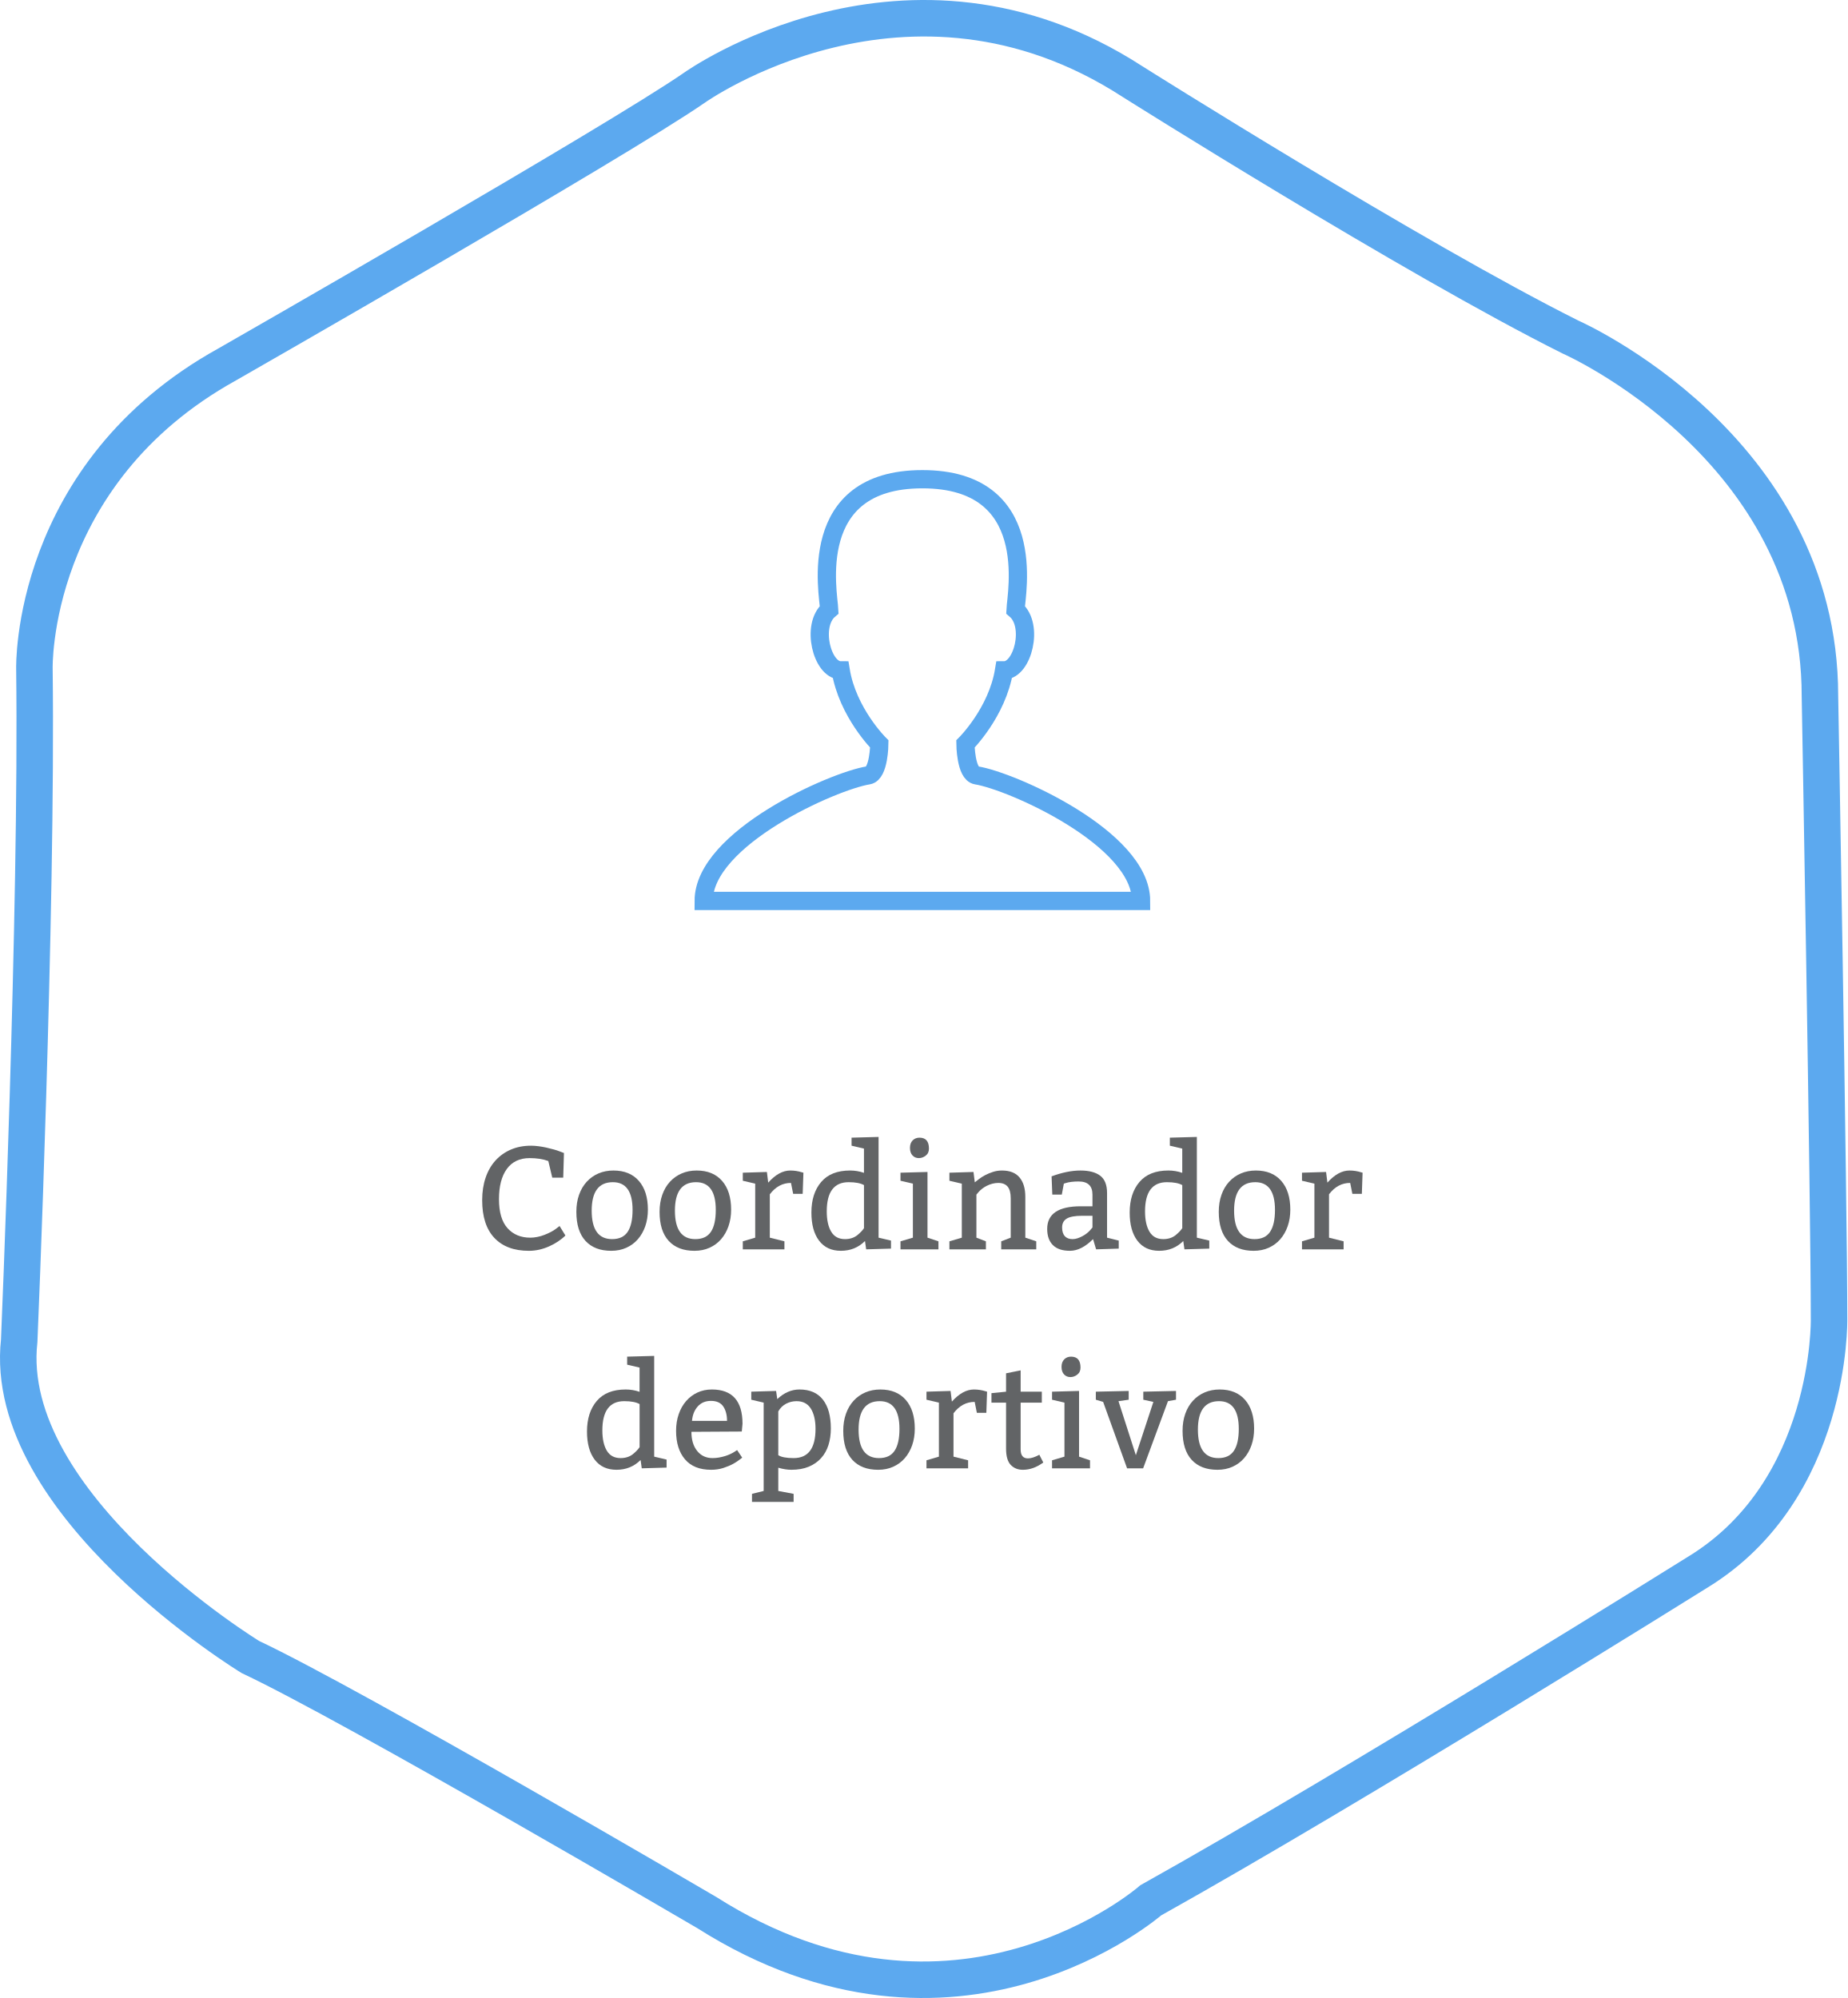
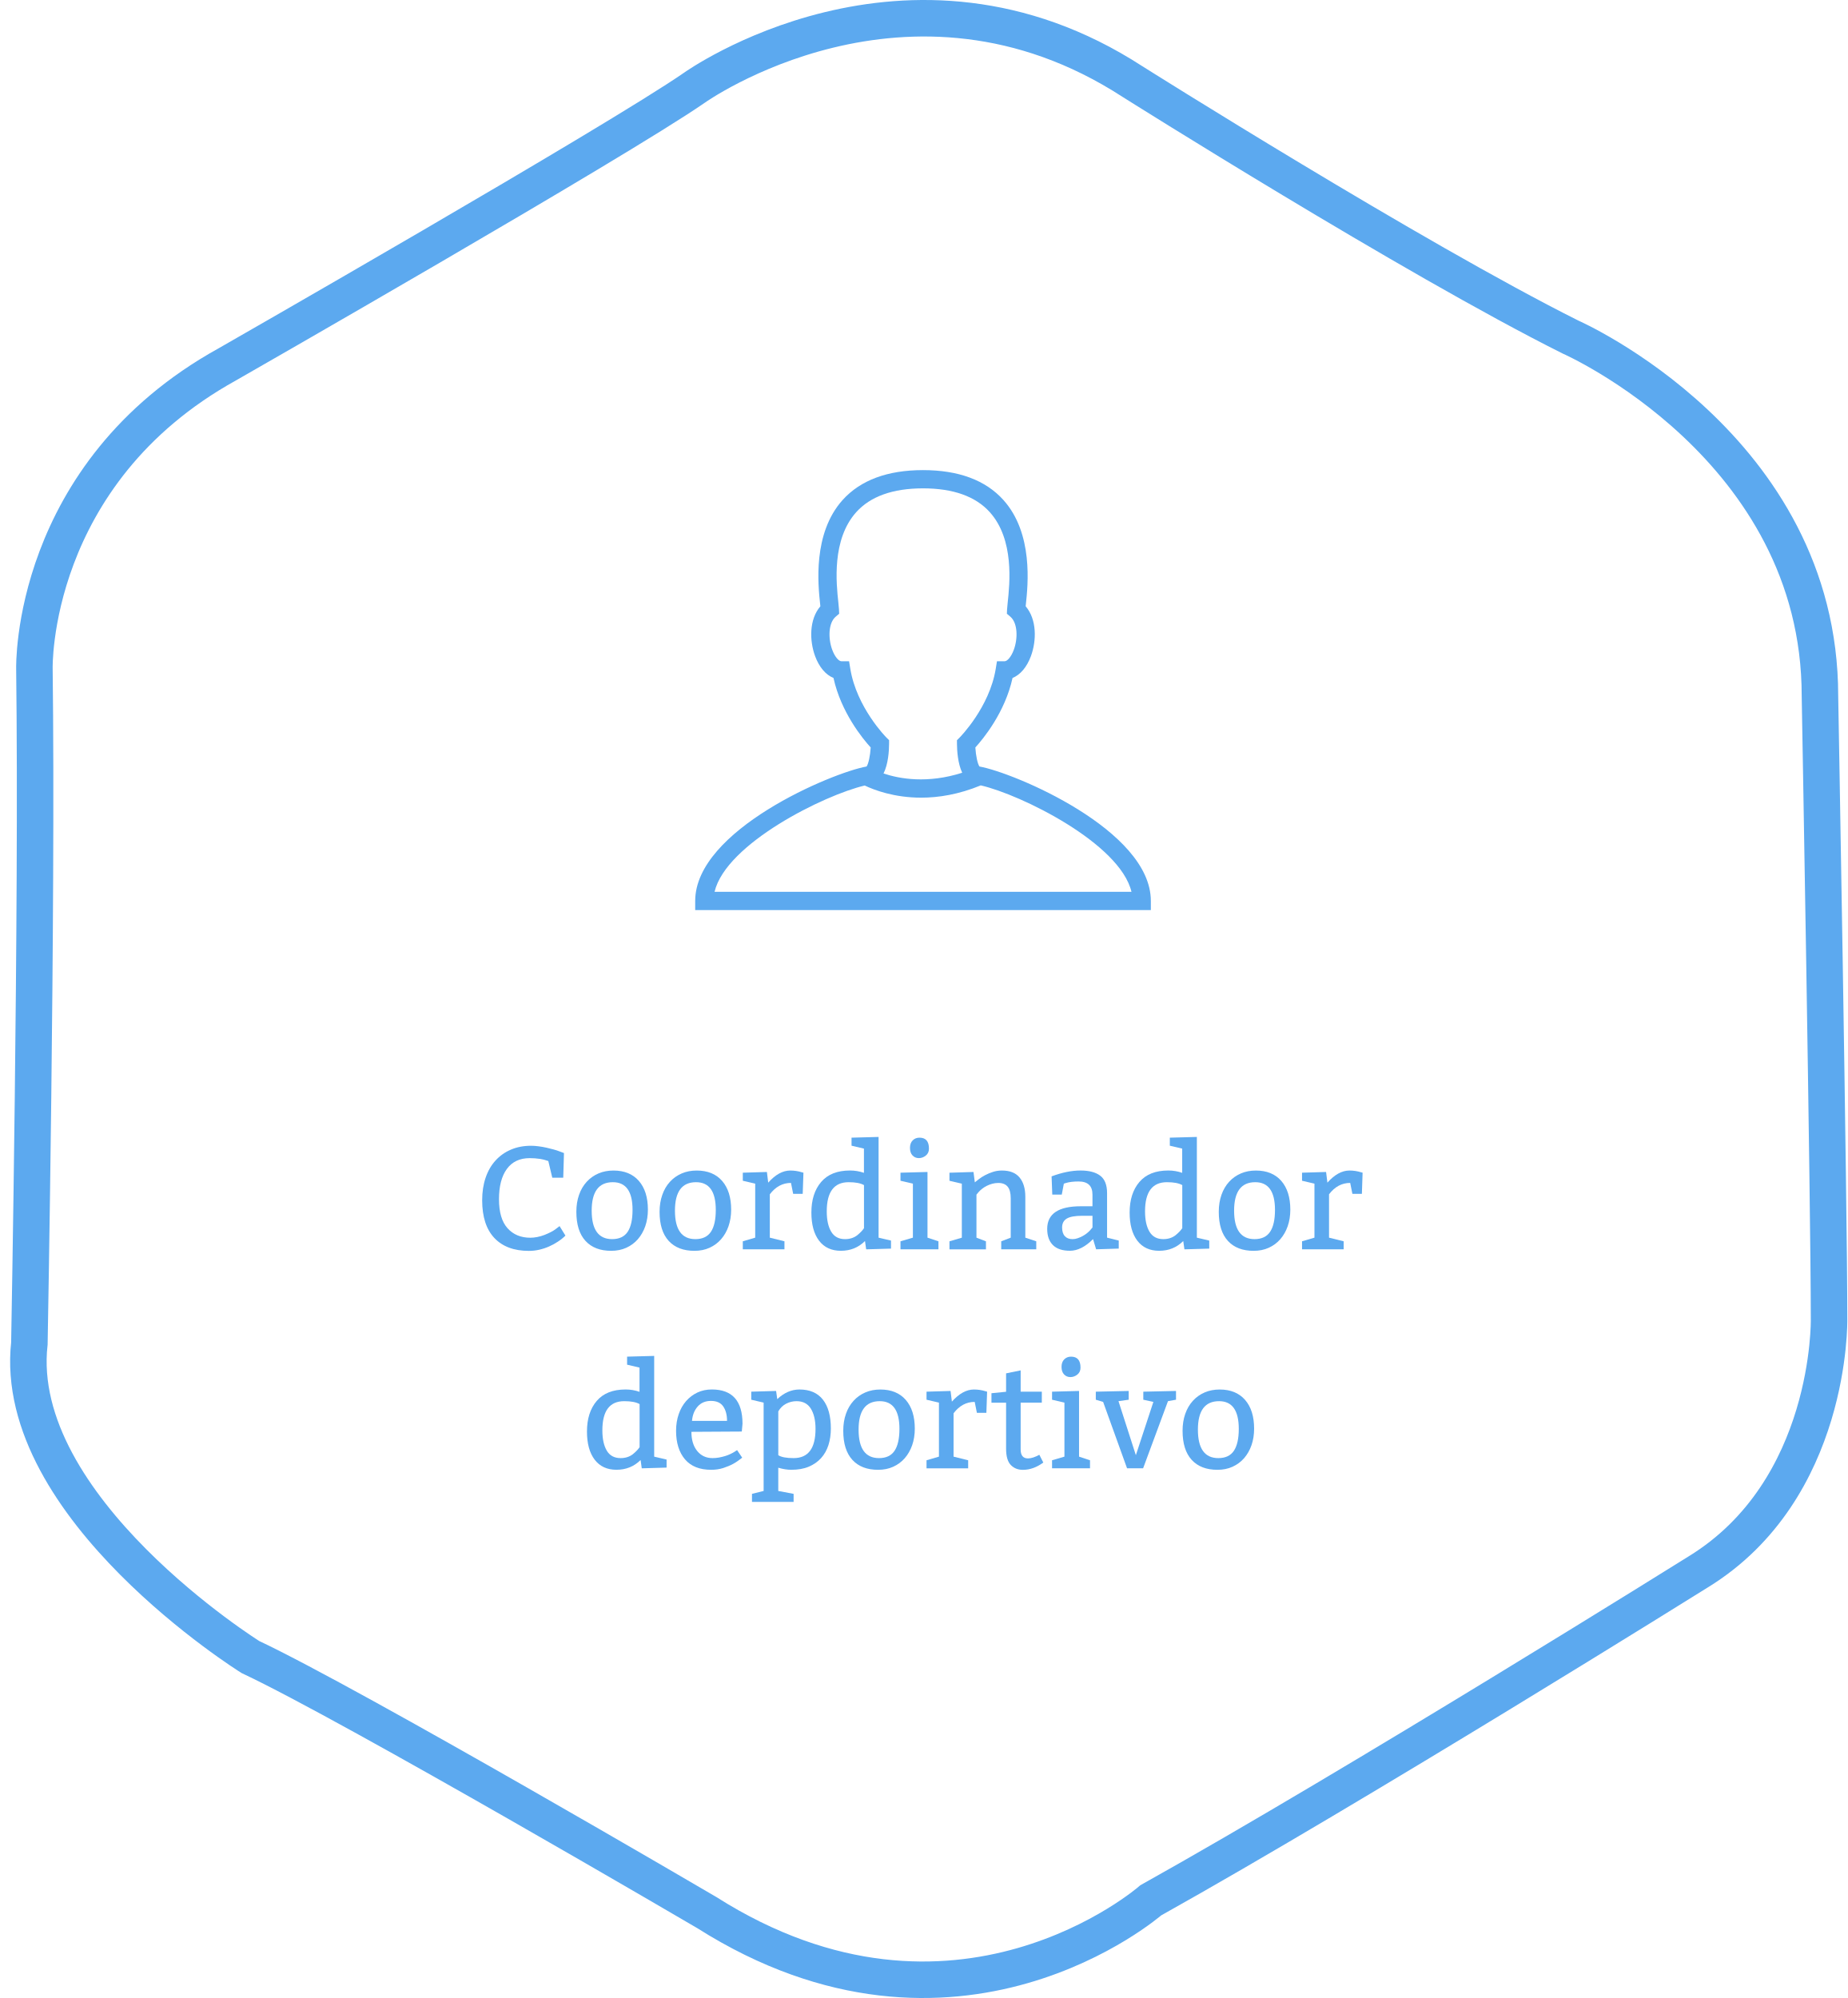
- <svg xmlns="http://www.w3.org/2000/svg" version="1.1" id="Capa_1" x="0px" y="0px" width="202.438px" height="218.981px" viewBox="0 0 202.438 218.981" enable-background="new 0 0 202.438 218.981" xml:space="preserve">
-   <path fill="none" stroke="#5CA9EF" stroke-width="4" stroke-miterlimit="10" d="M3.771,73.275c0,0-0.541-21.334,21.125-33.334  c0,0,42.541-24.332,51.209-30.332c0,0,23.332-16.667,48-0.667c0,0,30.666,19.333,48,28c0,0,27.334,11.999,27.334,39.333  c0,0,0.998,55.667,0.998,68.333c0,0,0.334,18.666-14.332,27.667c0,0-37.334,23.333-60,36c0,0-21.332,18.668-48.666,1.334  c0,0-38.666-22.666-50-28c0,0-27.334-16.667-25.334-34.667C2.105,146.942,4.104,99.942,3.771,73.275z" />
+ <svg xmlns="http://www.w3.org/2000/svg" version="1.1" id="Capa_1" x="0px" y="0px" width="202.438px" height="218.98px" viewBox="0 0 202.438 218.98" enable-background="new 0 0 202.438 218.98" xml:space="preserve">
+   <path fill="none" stroke="#5CA9EF" stroke-width="4" stroke-miterlimit="10" d="M3.771,73.275c0,0-0.541-21.334,21.125-33.334  c0,0,42.541-24.332,51.209-30.332c0,0,23.332-16.667,48-0.667c0,0,30.666,19.333,48,28c0,0,27.334,11.999,27.334,39.333  c0,0,0.998,55.667,0.998,68.333c0,0,0.334,18.666-14.332,27.667c0,0-37.334,23.333-60,36c0,0-21.332,18.668-48.666,1.334  c0,0-38.666-22.666-50-28c0,0-26.22-16.368-24.22-34.368C3.219,147.24,4.104,99.942,3.771,73.275z" />
  <g>
-     <g>
-       <path fill="none" stroke="#5CA9EF" stroke-width="2" stroke-miterlimit="10" d="M107.008,84.98    c-1.182-0.188-1.209-3.44-1.209-3.44s3.475-3.441,4.232-8.068c2.037,0,3.295-4.918,1.258-6.649    c0.084-1.821,2.619-14.301-10.211-14.301c-12.828,0-10.295,12.479-10.209,14.301c-2.039,1.731-0.779,6.649,1.258,6.649    c0.758,4.627,4.232,8.068,4.232,8.068s-0.027,3.252-1.209,3.44c-3.811,0.605-18.037,6.882-18.037,13.763h47.932    C125.045,91.862,110.818,85.586,107.008,84.98L107.008,84.98z M107.008,84.98" />
-     </g>
+     <path fill="#5CA9EF" d="M60.521,129.073l-0.434-1.823c-0.576-0.214-1.258-0.318-2.047-0.318c-1.088,0-1.92,0.396-2.496,1.185   s-0.863,1.894-0.863,3.312c0,1.432,0.312,2.49,0.938,3.186c0.623,0.693,1.457,1.04,2.504,1.04c0.231,0,0.485-0.025,0.76-0.08   c0.271-0.053,0.535-0.13,0.791-0.23c0.256-0.102,0.492-0.208,0.705-0.318c0.213-0.111,0.389-0.223,0.524-0.328l0.416-0.318   l0.644,1.04c-0.234,0.233-0.504,0.453-0.812,0.654c-0.303,0.203-0.629,0.383-0.977,0.536c-0.346,0.154-0.705,0.272-1.078,0.358   c-0.375,0.085-0.754,0.128-1.137,0.128c-1.633,0-2.896-0.472-3.785-1.415s-1.336-2.321-1.336-4.137   c0-0.907,0.127-1.729,0.377-2.465s0.611-1.362,1.08-1.881c0.469-0.517,1.031-0.917,1.688-1.198c0.656-0.283,1.396-0.426,2.22-0.426   c0.241,0,0.514,0.021,0.807,0.058c0.295,0.037,0.582,0.088,0.865,0.15c0.278,0.062,0.549,0.132,0.799,0.2   c0.252,0.067,0.457,0.136,0.617,0.2l0.512,0.19l-0.08,2.702L60.521,129.073L60.521,129.073z" />
+     <path fill="#5CA9EF" d="M63.16,132.816c0-0.685,0.098-1.304,0.295-1.862c0.194-0.562,0.479-1.038,0.842-1.434   c0.361-0.396,0.791-0.697,1.287-0.912c0.496-0.213,1.043-0.318,1.641-0.318c1.193,0,2.121,0.378,2.783,1.136   c0.662,0.76,0.992,1.808,0.992,3.151c0,0.66-0.099,1.267-0.287,1.814c-0.193,0.55-0.463,1.022-0.812,1.424   c-0.348,0.398-0.768,0.712-1.264,0.938s-1.049,0.336-1.656,0.336c-1.217,0-2.155-0.36-2.821-1.088   C63.494,135.275,63.16,134.214,63.16,132.816z M67.16,129.568c-1.55,0-2.32,1.04-2.32,3.12s0.746,3.12,2.24,3.12   c0.776,0,1.346-0.269,1.703-0.802c0.354-0.531,0.534-1.333,0.534-2.398C69.32,130.582,68.6,129.568,67.16,129.568z" />
+     <path fill="#5CA9EF" d="M72.279,132.816c0-0.685,0.103-1.304,0.3-1.862c0.194-0.562,0.477-1.038,0.84-1.434   c0.36-0.396,0.793-0.697,1.289-0.912c0.494-0.213,1.041-0.318,1.639-0.318c1.195,0,2.123,0.378,2.785,1.136   c0.66,0.76,0.992,1.81,0.992,3.152c0,0.66-0.101,1.267-0.289,1.814c-0.191,0.55-0.461,1.022-0.812,1.424   c-0.346,0.398-0.768,0.712-1.264,0.938s-1.047,0.336-1.656,0.336c-1.215,0-2.156-0.36-2.824-1.088   C72.613,135.275,72.279,134.214,72.279,132.816z M76.279,129.568c-1.547,0-2.315,1.04-2.315,3.12s0.746,3.12,2.238,3.12   c0.776,0,1.348-0.269,1.702-0.802c0.357-0.531,0.535-1.333,0.535-2.398C78.439,130.582,77.721,129.568,76.279,129.568z" />
+     <path fill="#5CA9EF" d="M84.041,128.448l0.143,1.169c0.789-0.887,1.596-1.328,2.416-1.328c0.438,0,0.859,0.063,1.264,0.19   l0.181,0.048l-0.08,2.32H86.92l-0.24-1.2c-0.916,0-1.688,0.416-2.32,1.248v4.752l1.604,0.398v0.88H81.4v-0.88l1.359-0.398v-5.92   l-1.359-0.318v-0.882L84.041,128.448z" />
+     <path fill="#5CA9EF" d="M96.279,124.608v11.04l1.361,0.318v0.882l-2.721,0.079l-0.129-0.911c-0.715,0.715-1.597,1.07-2.642,1.07   c-1.032,0-1.832-0.371-2.393-1.11c-0.562-0.741-0.84-1.77-0.84-3.08c0-1.396,0.354-2.517,1.071-3.354   c0.716-0.838,1.771-1.256,3.169-1.256c0.521,0,1.026,0.085,1.52,0.256v-2.654l-1.359-0.32v-0.88L96.279,124.608z M94.68,134.608   v-4.72c-0.373-0.215-0.934-0.32-1.68-0.32c-1.603,0-2.4,1.065-2.4,3.2c0,0.938,0.162,1.681,0.488,2.226   c0.324,0.544,0.828,0.814,1.512,0.814c0.523,0,0.965-0.141,1.328-0.416C94.27,135.115,94.52,134.854,94.68,134.608z" />
+     <path fill="#5CA9EF" d="M101.639,128.448v7.199l1.201,0.398v0.88h-4.16v-0.88l1.359-0.398v-5.92l-1.359-0.318v-0.882   L101.639,128.448z M100.76,124.688c0.693,0,1.039,0.398,1.039,1.2c0,0.329-0.117,0.587-0.354,0.769   c-0.231,0.182-0.481,0.271-0.752,0.271c-0.284,0-0.521-0.101-0.7-0.298c-0.185-0.195-0.273-0.472-0.273-0.822   c0-0.354,0.1-0.626,0.297-0.824C100.213,124.787,100.461,124.688,100.76,124.688z" />
+     <path fill="#5CA9EF" d="M106.68,128.448l0.146,1.137c0.104-0.086,0.256-0.203,0.446-0.354c0.191-0.148,0.418-0.293,0.683-0.434   c0.262-0.139,0.549-0.259,0.86-0.358c0.314-0.103,0.646-0.15,0.984-0.15c0.863,0,1.506,0.253,1.928,0.76   c0.422,0.509,0.633,1.216,0.633,2.12v4.479l1.199,0.398v0.88h-3.84v-0.88l1.041-0.398v-4.318c0-0.576-0.113-1-0.336-1.271   c-0.225-0.271-0.566-0.408-1.025-0.408c-0.223,0-0.442,0.029-0.664,0.088c-0.219,0.061-0.422,0.138-0.604,0.231   c-0.188,0.097-0.354,0.199-0.496,0.312c-0.146,0.112-0.264,0.223-0.359,0.328l-0.271,0.32v4.72l1.041,0.398v0.882h-4v-0.882   l1.356-0.398v-5.92l-1.356-0.318v-0.882L106.68,128.448z" />
+     <path fill="#5CA9EF" d="M115.238,128.929c1.152-0.429,2.209-0.642,3.17-0.642c0.938,0,1.656,0.188,2.158,0.566   c0.502,0.379,0.752,1.018,0.752,1.912v4.88l1.279,0.318v0.882l-2.479,0.078l-0.336-1.118c-0.854,0.854-1.697,1.278-2.529,1.278   s-1.455-0.208-1.871-0.624s-0.625-1.008-0.625-1.774c0-1.652,1.227-2.479,3.682-2.479h1.279v-1.279c0-0.961-0.508-1.438-1.52-1.438   c-0.576,0-1.054,0.06-1.427,0.177l-0.19,0.063l-0.226,1.2h-1.041L115.238,128.929z M119.719,133.249h-1.121   c-0.799,0-1.367,0.104-1.703,0.312s-0.504,0.529-0.504,0.968c0,0.416,0.098,0.734,0.297,0.952c0.197,0.22,0.482,0.328,0.855,0.328   c0.182,0,0.365-0.032,0.551-0.098c0.188-0.062,0.369-0.146,0.545-0.238c0.176-0.096,0.334-0.2,0.473-0.312   c0.142-0.112,0.25-0.218,0.339-0.312l0.271-0.32L119.719,133.249L119.719,133.249z" />
+     <path fill="#5CA9EF" d="M131.158,124.608v11.04l1.358,0.318v0.882l-2.721,0.079l-0.129-0.911c-0.715,0.715-1.594,1.07-2.642,1.07   c-1.032,0-1.83-0.371-2.393-1.11c-0.561-0.741-0.84-1.77-0.84-3.08c0-1.396,0.354-2.517,1.072-3.354   c0.715-0.838,1.77-1.256,3.168-1.256c0.521,0,1.026,0.085,1.52,0.256v-2.654l-1.357-0.32v-0.88L131.158,124.608z M129.559,134.608   v-4.72c-0.373-0.215-0.934-0.32-1.68-0.32c-1.603,0-2.4,1.065-2.4,3.2c0,0.938,0.162,1.681,0.488,2.226   c0.324,0.544,0.828,0.814,1.512,0.814c0.523,0,0.965-0.141,1.328-0.416C129.148,135.115,129.398,134.854,129.559,134.608z" />
+     <path fill="#5CA9EF" d="M133.559,132.816c0-0.685,0.101-1.304,0.295-1.862c0.197-0.562,0.479-1.038,0.842-1.434   c0.361-0.396,0.791-0.697,1.287-0.912c0.496-0.213,1.043-0.318,1.644-0.318c1.19,0,2.121,0.378,2.783,1.136   c0.659,0.76,0.989,1.81,0.989,3.152c0,0.66-0.096,1.267-0.287,1.814c-0.19,0.55-0.463,1.022-0.809,1.424   c-0.348,0.398-0.768,0.712-1.264,0.938s-1.049,0.336-1.656,0.336c-1.217,0-2.158-0.36-2.824-1.088   C133.893,135.275,133.559,134.214,133.559,132.816z M137.559,129.568c-1.547,0-2.32,1.04-2.32,3.12s0.746,3.12,2.24,3.12   c0.779,0,1.349-0.269,1.703-0.802c0.357-0.531,0.537-1.333,0.537-2.398C139.719,130.582,138.998,129.568,137.559,129.568z" />
+     <path fill="#5CA9EF" d="M145.318,128.448l0.146,1.169c0.789-0.887,1.594-1.328,2.416-1.328c0.438,0,0.854,0.063,1.264,0.19   l0.176,0.048l-0.078,2.32h-1.04l-0.24-1.2c-0.918,0-1.691,0.416-2.32,1.248v4.752l1.603,0.398v0.88h-4.562v-0.88l1.361-0.398v-5.92   l-1.361-0.318v-0.882L145.318,128.448z" />
+     <path fill="#5CA9EF" d="M71.689,148.608v11.04l1.359,0.318v0.882l-2.721,0.08l-0.127-0.912c-0.718,0.715-1.599,1.07-2.644,1.07   c-1.035,0-1.832-0.371-2.393-1.11c-0.562-0.741-0.84-1.77-0.84-3.08c0-1.396,0.354-2.517,1.069-3.354   c0.715-0.838,1.771-1.256,3.168-1.256c0.523,0,1.029,0.085,1.521,0.256v-2.654l-1.361-0.32v-0.88L71.689,148.608z M70.09,158.608   v-4.72c-0.375-0.215-0.937-0.32-1.682-0.32c-1.603,0-2.398,1.065-2.398,3.2c0,0.938,0.162,1.681,0.486,2.226   c0.323,0.544,0.83,0.814,1.514,0.814c0.521,0,0.965-0.141,1.326-0.416C69.678,159.115,69.93,158.854,70.09,158.608z" />
+     <path fill="#5CA9EF" d="M81.289,156.896l-5.521,0.032c0,0.875,0.209,1.571,0.631,2.096c0.422,0.521,0.984,0.784,1.688,0.784   c0.231,0,0.471-0.021,0.705-0.063c0.231-0.043,0.455-0.098,0.664-0.16c0.207-0.062,0.396-0.137,0.565-0.216   c0.17-0.08,0.314-0.157,0.435-0.23l0.317-0.208l0.562,0.83c-0.361,0.288-0.695,0.517-1,0.682c-0.303,0.166-0.66,0.313-1.07,0.448   c-0.412,0.133-0.854,0.198-1.336,0.198c-1.26,0-2.215-0.382-2.865-1.146c-0.647-0.762-0.977-1.805-0.977-3.128   c0-0.661,0.098-1.271,0.289-1.822c0.188-0.555,0.461-1.032,0.809-1.434c0.349-0.398,0.76-0.712,1.238-0.938s1.01-0.336,1.584-0.336   c2.24,0,3.361,1.253,3.361,3.76L81.289,156.896z M75.832,155.729h3.84c0-0.649-0.139-1.181-0.416-1.584   c-0.277-0.404-0.728-0.606-1.344-0.606c-0.607,0-1.097,0.205-1.455,0.614C76.094,154.563,75.887,155.089,75.832,155.729z" />
+     <path fill="#5CA9EF" d="M85.049,152.448l0.127,0.896c0.746-0.702,1.559-1.056,2.432-1.056c1.131,0,1.986,0.37,2.568,1.11   c0.582,0.742,0.873,1.795,0.873,3.16c0,0.662-0.088,1.271-0.264,1.822c-0.181,0.557-0.447,1.032-0.812,1.434   c-0.363,0.398-0.812,0.712-1.352,0.938c-0.539,0.226-1.172,0.336-1.896,0.336c-0.449,0-0.928-0.073-1.438-0.226v2.546l1.68,0.318   v0.88h-4.561v-0.88l1.276-0.318v-9.682l-1.356-0.318v-0.882L85.049,152.448z M85.289,154.688v4.801   c0.33,0.214,0.891,0.319,1.68,0.319c1.6,0,2.4-1.065,2.4-3.2c0-0.938-0.175-1.68-0.517-2.226c-0.34-0.544-0.86-0.814-1.563-0.814   c-0.406,0-0.787,0.095-1.146,0.28C85.786,154.034,85.502,154.315,85.289,154.688z" />
+     <path fill="#5CA9EF" d="M92.408,156.816c0-0.685,0.098-1.304,0.295-1.862c0.194-0.562,0.479-1.038,0.842-1.434   c0.358-0.396,0.791-0.697,1.287-0.912c0.496-0.213,1.043-0.318,1.641-0.318c1.193,0,2.121,0.378,2.783,1.136   c0.662,0.76,0.992,1.81,0.992,3.152c0,0.66-0.099,1.269-0.287,1.814c-0.193,0.55-0.463,1.022-0.812,1.424   c-0.348,0.398-0.768,0.712-1.264,0.938s-1.049,0.336-1.656,0.336c-1.217,0-2.155-0.36-2.821-1.088   C92.742,159.275,92.408,158.214,92.408,156.816z M96.408,153.568c-1.55,0-2.32,1.04-2.32,3.12s0.746,3.12,2.24,3.12   c0.776,0,1.346-0.269,1.7-0.802c0.357-0.531,0.537-1.333,0.537-2.398C98.568,154.582,97.848,153.568,96.408,153.568z" />
+     <path fill="#5CA9EF" d="M104.168,152.448l0.145,1.169c0.789-0.887,1.597-1.328,2.416-1.328c0.438,0,0.857,0.063,1.267,0.19   l0.176,0.048l-0.08,2.32h-1.039l-0.24-1.2c-0.918,0-1.688,0.416-2.317,1.248v4.752l1.6,0.398v0.882h-4.562v-0.882l1.36-0.398v-5.92   l-1.36-0.318v-0.882L104.168,152.448z" />
+     <path fill="#5CA9EF" d="M111.848,150.192v2.336h2.32v1.2h-2.32v5.137c0,0.65,0.271,0.977,0.801,0.977   c0.345,0,0.761-0.134,1.248-0.398l0.435,0.85c-0.728,0.533-1.474,0.8-2.24,0.8c-0.543,0-0.986-0.179-1.328-0.534   c-0.34-0.356-0.512-0.952-0.512-1.784v-5.04h-1.603v-1.04l1.603-0.159v-2.017L111.848,150.192z" />
+     <path fill="#5CA9EF" d="M118.248,152.448v7.199l1.201,0.398v0.88h-4.16v-0.88l1.356-0.398v-5.92l-1.356-0.318v-0.882   L118.248,152.448z M117.369,148.688c0.69,0,1.039,0.398,1.039,1.2c0,0.329-0.117,0.587-0.354,0.769   c-0.234,0.182-0.484,0.271-0.752,0.271c-0.287,0-0.521-0.101-0.703-0.298c-0.182-0.195-0.271-0.472-0.271-0.822   c0-0.354,0.1-0.626,0.297-0.824C116.822,148.787,117.07,148.688,117.369,148.688z" />
+     <path fill="#5CA9EF" d="M123.688,152.448v0.961l-1.119,0.158l1.904,5.92l1.92-5.84l-1.104-0.238v-0.882l3.584-0.079v0.961   l-0.881,0.158l-2.724,7.358h-1.76l-2.623-7.278l-0.801-0.238v-0.882L123.688,152.448z" />
+     <path fill="#5CA9EF" d="M129.592,156.816c0-0.685,0.098-1.304,0.295-1.862c0.197-0.562,0.479-1.038,0.842-1.434   c0.361-0.396,0.791-0.697,1.287-0.912c0.496-0.213,1.043-0.318,1.644-0.318c1.19,0,2.118,0.378,2.78,1.136   c0.662,0.76,0.992,1.81,0.992,3.152c0,0.66-0.096,1.269-0.287,1.814c-0.19,0.55-0.463,1.022-0.809,1.424   c-0.351,0.398-0.771,0.712-1.267,0.938c-0.493,0.226-1.049,0.336-1.653,0.336c-1.217,0-2.158-0.36-2.824-1.088   C129.926,159.275,129.592,158.214,129.592,156.816z M133.592,153.568c-1.547,0-2.32,1.04-2.32,3.12s0.746,3.12,2.24,3.12   c0.779,0,1.346-0.269,1.703-0.802c0.354-0.531,0.537-1.333,0.537-2.398C135.752,154.582,135.031,153.568,133.592,153.568z" />
  </g>
  <g>
-     <path fill="#626466" d="M60.521,129.072l-0.434-1.823c-0.576-0.214-1.258-0.32-2.047-0.32c-1.088,0-1.92,0.395-2.496,1.184   c-0.576,0.79-0.863,1.894-0.863,3.312c0,1.43,0.311,2.49,0.936,3.184c0.623,0.693,1.457,1.04,2.504,1.04   c0.234,0,0.488-0.026,0.76-0.08c0.271-0.053,0.535-0.13,0.791-0.231s0.492-0.208,0.705-0.32s0.389-0.221,0.527-0.328l0.416-0.319   l0.641,1.04c-0.234,0.234-0.504,0.453-0.809,0.655c-0.303,0.203-0.629,0.382-0.977,0.536c-0.346,0.155-0.705,0.274-1.078,0.36   c-0.375,0.085-0.754,0.128-1.137,0.128c-1.633,0-2.895-0.472-3.785-1.416s-1.336-2.322-1.336-4.136   c0-0.907,0.127-1.729,0.377-2.465c0.25-0.735,0.611-1.362,1.08-1.88c0.469-0.517,1.031-0.917,1.688-1.199   c0.656-0.283,1.395-0.425,2.217-0.425c0.244,0,0.514,0.02,0.807,0.057c0.295,0.037,0.582,0.088,0.865,0.151   c0.281,0.064,0.549,0.131,0.799,0.2c0.252,0.069,0.457,0.136,0.617,0.2l0.512,0.192l-0.08,2.703H60.521z" />
-     <path fill="#626466" d="M63.16,132.816c0-0.683,0.098-1.304,0.295-1.863c0.197-0.561,0.479-1.038,0.842-1.433   c0.361-0.395,0.791-0.698,1.287-0.912c0.496-0.213,1.043-0.319,1.641-0.319c1.193,0,2.121,0.378,2.783,1.136S71,131.232,71,132.577   c0,0.661-0.096,1.267-0.287,1.815c-0.193,0.55-0.463,1.024-0.809,1.424c-0.348,0.4-0.768,0.712-1.264,0.937   c-0.496,0.224-1.049,0.336-1.656,0.336c-1.217,0-2.158-0.362-2.824-1.088S63.16,134.214,63.16,132.816z M67.16,129.568   c-1.547,0-2.32,1.04-2.32,3.12s0.746,3.12,2.24,3.12c0.779,0,1.346-0.267,1.703-0.8s0.537-1.333,0.537-2.4   C69.32,130.582,68.6,129.568,67.16,129.568z" />
-     <path fill="#626466" d="M72.279,132.816c0-0.683,0.1-1.304,0.297-1.863c0.197-0.561,0.477-1.038,0.84-1.433   s0.793-0.698,1.289-0.912c0.494-0.213,1.041-0.319,1.639-0.319c1.195,0,2.123,0.378,2.785,1.136   c0.66,0.758,0.992,1.808,0.992,3.152c0,0.661-0.098,1.267-0.289,1.815c-0.191,0.55-0.461,1.024-0.809,1.424   c-0.346,0.4-0.768,0.712-1.264,0.937c-0.496,0.224-1.047,0.336-1.656,0.336c-1.215,0-2.156-0.362-2.824-1.088   C72.613,135.275,72.279,134.214,72.279,132.816z M76.279,129.568c-1.547,0-2.318,1.04-2.318,3.12s0.746,3.12,2.238,3.12   c0.779,0,1.348-0.267,1.705-0.8s0.535-1.333,0.535-2.4C78.439,130.582,77.721,129.568,76.279,129.568z" />
-     <path fill="#626466" d="M84.041,128.448l0.143,1.169c0.789-0.886,1.596-1.328,2.416-1.328c0.438,0,0.859,0.063,1.264,0.191   l0.178,0.048l-0.08,2.32H86.92l-0.24-1.2c-0.916,0-1.689,0.416-2.32,1.248v4.752l1.602,0.4v0.88H81.4v-0.88l1.359-0.4v-5.92   l-1.359-0.319v-0.881L84.041,128.448z" />
-     <path fill="#626466" d="M96.279,124.608v11.04l1.361,0.32v0.88l-2.721,0.08l-0.129-0.912c-0.715,0.715-1.594,1.072-2.639,1.072   c-1.035,0-1.832-0.371-2.393-1.112s-0.84-1.768-0.84-3.08c0-1.397,0.357-2.515,1.072-3.352c0.715-0.838,1.77-1.256,3.168-1.256   c0.521,0,1.029,0.085,1.52,0.256v-2.656l-1.359-0.32v-0.88L96.279,124.608z M94.68,134.608v-4.72   c-0.373-0.213-0.934-0.32-1.68-0.32c-1.6,0-2.4,1.067-2.4,3.2c0,0.938,0.162,1.68,0.488,2.225c0.324,0.544,0.828,0.815,1.512,0.815   c0.523,0,0.965-0.139,1.328-0.416C94.27,135.115,94.52,134.854,94.68,134.608z" />
-     <path fill="#626466" d="M101.639,128.448v7.2l1.201,0.4v0.88h-4.16v-0.88l1.359-0.4v-5.92l-1.359-0.319v-0.881L101.639,128.448z    M100.76,124.688c0.693,0,1.039,0.4,1.039,1.2c0,0.331-0.117,0.587-0.352,0.768c-0.234,0.182-0.484,0.272-0.752,0.272   c-0.287,0-0.523-0.099-0.703-0.296c-0.182-0.197-0.273-0.472-0.273-0.824c0-0.352,0.1-0.626,0.297-0.824   C100.213,124.787,100.461,124.688,100.76,124.688z" />
-     <path fill="#626466" d="M106.68,128.448l0.143,1.137c0.107-0.086,0.256-0.203,0.449-0.353c0.191-0.149,0.418-0.293,0.68-0.432   s0.549-0.259,0.863-0.36c0.314-0.101,0.643-0.151,0.984-0.151c0.863,0,1.506,0.253,1.928,0.76s0.633,1.214,0.633,2.12v4.479   l1.199,0.4v0.88h-3.84v-0.88l1.041-0.4v-4.319c0-0.576-0.113-1-0.336-1.272c-0.225-0.271-0.566-0.408-1.025-0.408   c-0.223,0-0.445,0.029-0.664,0.088c-0.219,0.06-0.422,0.137-0.607,0.232c-0.188,0.096-0.352,0.2-0.496,0.312   c-0.145,0.112-0.264,0.222-0.359,0.328l-0.273,0.32v4.72l1.041,0.4v0.88h-4v-0.88l1.359-0.4v-5.92l-1.359-0.319v-0.881   L106.68,128.448z" />
-     <path fill="#626466" d="M115.238,128.929c1.152-0.427,2.209-0.64,3.168-0.64c0.939,0,1.658,0.189,2.16,0.567   c0.502,0.379,0.752,1.017,0.752,1.912v4.88l1.279,0.32v0.88l-2.479,0.08l-0.336-1.12c-0.854,0.854-1.697,1.28-2.529,1.28   s-1.455-0.208-1.871-0.624s-0.625-1.008-0.625-1.776c0-1.653,1.227-2.479,3.682-2.479h1.279v-1.28c0-0.96-0.508-1.44-1.52-1.44   c-0.576,0-1.051,0.06-1.424,0.177l-0.193,0.063l-0.223,1.2h-1.041L115.238,128.929z M119.719,133.249h-1.121   c-0.799,0-1.367,0.104-1.703,0.312s-0.504,0.531-0.504,0.968c0,0.416,0.098,0.734,0.297,0.952c0.197,0.219,0.482,0.328,0.855,0.328   c0.182,0,0.365-0.032,0.551-0.096c0.188-0.064,0.369-0.145,0.545-0.24s0.334-0.2,0.473-0.312c0.139-0.112,0.25-0.217,0.336-0.312   l0.271-0.32V133.249z" />
-     <path fill="#626466" d="M131.158,124.608v11.04l1.361,0.32v0.88l-2.721,0.08l-0.129-0.912c-0.715,0.715-1.594,1.072-2.639,1.072   c-1.035,0-1.832-0.371-2.393-1.112s-0.84-1.768-0.84-3.08c0-1.397,0.357-2.515,1.072-3.352c0.715-0.838,1.77-1.256,3.168-1.256   c0.521,0,1.029,0.085,1.52,0.256v-2.656l-1.359-0.32v-0.88L131.158,124.608z M129.559,134.608v-4.72   c-0.373-0.213-0.934-0.32-1.68-0.32c-1.6,0-2.4,1.067-2.4,3.2c0,0.938,0.162,1.68,0.488,2.225c0.324,0.544,0.828,0.815,1.512,0.815   c0.523,0,0.965-0.139,1.328-0.416C129.148,135.115,129.398,134.854,129.559,134.608z" />
-     <path fill="#626466" d="M133.559,132.816c0-0.683,0.098-1.304,0.295-1.863c0.197-0.561,0.479-1.038,0.842-1.433   c0.361-0.395,0.791-0.698,1.287-0.912c0.496-0.213,1.043-0.319,1.641-0.319c1.193,0,2.121,0.378,2.783,1.136   s0.992,1.808,0.992,3.152c0,0.661-0.096,1.267-0.287,1.815c-0.193,0.55-0.463,1.024-0.809,1.424   c-0.348,0.4-0.768,0.712-1.264,0.937c-0.496,0.224-1.049,0.336-1.656,0.336c-1.217,0-2.158-0.362-2.824-1.088   S133.559,134.214,133.559,132.816z M137.559,129.568c-1.547,0-2.32,1.04-2.32,3.12s0.746,3.12,2.24,3.12   c0.779,0,1.346-0.267,1.703-0.8s0.537-1.333,0.537-2.4C139.719,130.582,138.998,129.568,137.559,129.568z" />
-     <path fill="#626466" d="M145.318,128.448l0.145,1.169c0.789-0.886,1.594-1.328,2.416-1.328c0.438,0,0.857,0.063,1.264,0.191   l0.176,0.048l-0.08,2.32h-1.039l-0.24-1.2c-0.918,0-1.691,0.416-2.32,1.248v4.752l1.6,0.4v0.88h-4.561v-0.88l1.361-0.4v-5.92   l-1.361-0.319v-0.881L145.318,128.448z" />
-     <path fill="#626466" d="M71.689,148.608v11.04l1.359,0.32v0.88l-2.721,0.08l-0.127-0.912c-0.715,0.715-1.596,1.072-2.641,1.072   c-1.035,0-1.832-0.371-2.393-1.112c-0.559-0.741-0.84-1.768-0.84-3.08c0-1.397,0.357-2.515,1.072-3.352   c0.715-0.838,1.771-1.256,3.168-1.256c0.523,0,1.029,0.085,1.521,0.256v-2.656l-1.361-0.32v-0.88L71.689,148.608z M70.09,158.608   v-4.72c-0.375-0.213-0.934-0.32-1.682-0.32c-1.6,0-2.398,1.067-2.398,3.2c0,0.938,0.162,1.68,0.486,2.225   c0.326,0.544,0.83,0.815,1.514,0.815c0.521,0,0.965-0.139,1.326-0.416C69.678,159.115,69.93,158.854,70.09,158.608z" />
-     <path fill="#626466" d="M81.289,156.896l-5.52,0.032c0,0.875,0.209,1.573,0.631,2.096c0.422,0.523,0.984,0.784,1.688,0.784   c0.234,0,0.471-0.021,0.705-0.063c0.234-0.043,0.455-0.097,0.664-0.16c0.207-0.064,0.396-0.137,0.568-0.216   c0.17-0.08,0.314-0.157,0.432-0.232l0.32-0.208l0.559,0.832c-0.361,0.288-0.695,0.515-1,0.68c-0.303,0.166-0.66,0.315-1.07,0.448   c-0.412,0.133-0.857,0.2-1.336,0.2c-1.26,0-2.215-0.382-2.865-1.145c-0.65-0.762-0.977-1.805-0.977-3.128   c0-0.661,0.098-1.269,0.289-1.823s0.461-1.032,0.809-1.433c0.346-0.399,0.76-0.712,1.238-0.936c0.48-0.225,1.01-0.336,1.584-0.336   c2.24,0,3.361,1.253,3.361,3.76L81.289,156.896z M75.832,155.729h3.84c0-0.65-0.139-1.179-0.416-1.584s-0.725-0.607-1.344-0.607   c-0.607,0-1.094,0.205-1.455,0.615C76.094,154.563,75.887,155.089,75.832,155.729z" />
-     <path fill="#626466" d="M85.049,152.448l0.127,0.896c0.746-0.704,1.559-1.056,2.432-1.056c1.131,0,1.986,0.37,2.568,1.111   c0.582,0.742,0.873,1.795,0.873,3.16c0,0.662-0.088,1.27-0.264,1.824c-0.178,0.555-0.447,1.032-0.809,1.432   c-0.363,0.4-0.814,0.712-1.352,0.937c-0.539,0.224-1.172,0.336-1.896,0.336c-0.449,0-0.928-0.075-1.439-0.225v2.545l1.68,0.319   v0.88h-4.561v-0.88l1.279-0.319v-9.681l-1.359-0.319v-0.881L85.049,152.448z M85.289,154.688v4.8c0.33,0.214,0.891,0.32,1.68,0.32   c1.6,0,2.4-1.066,2.4-3.2c0-0.938-0.172-1.68-0.514-2.224c-0.34-0.544-0.863-0.816-1.566-0.816c-0.406,0-0.787,0.094-1.145,0.28   S85.502,154.315,85.289,154.688z" />
-     <path fill="#626466" d="M92.408,156.816c0-0.683,0.098-1.304,0.295-1.863c0.197-0.561,0.479-1.038,0.842-1.433   c0.361-0.395,0.791-0.698,1.287-0.912c0.496-0.213,1.043-0.319,1.641-0.319c1.193,0,2.121,0.378,2.783,1.136   s0.992,1.808,0.992,3.152c0,0.661-0.096,1.267-0.287,1.815c-0.193,0.55-0.463,1.024-0.809,1.424   c-0.348,0.4-0.768,0.712-1.264,0.937c-0.496,0.224-1.049,0.336-1.656,0.336c-1.217,0-2.158-0.362-2.824-1.088   S92.408,158.214,92.408,156.816z M96.408,153.568c-1.547,0-2.32,1.04-2.32,3.12s0.746,3.12,2.24,3.12   c0.779,0,1.346-0.267,1.703-0.8s0.537-1.333,0.537-2.4C98.568,154.582,97.848,153.568,96.408,153.568z" />
-     <path fill="#626466" d="M104.168,152.448l0.145,1.169c0.789-0.886,1.594-1.328,2.416-1.328c0.438,0,0.857,0.063,1.264,0.191   l0.176,0.048l-0.08,2.32h-1.039l-0.24-1.2c-0.918,0-1.691,0.416-2.32,1.248v4.752l1.6,0.4v0.88h-4.561v-0.88l1.361-0.4v-5.92   l-1.361-0.319v-0.881L104.168,152.448z" />
-     <path fill="#626466" d="M111.848,150.192v2.336h2.32v1.2h-2.32v5.136c0,0.651,0.268,0.977,0.801,0.977   c0.342,0,0.758-0.134,1.248-0.4l0.432,0.849c-0.725,0.533-1.471,0.8-2.24,0.8c-0.543,0-0.986-0.179-1.328-0.536   c-0.34-0.357-0.512-0.952-0.512-1.784v-5.04h-1.6v-1.04l1.6-0.16v-2.016L111.848,150.192z" />
-     <path fill="#626466" d="M118.248,152.448v7.2l1.201,0.4v0.88h-4.16v-0.88l1.359-0.4v-5.92l-1.359-0.319v-0.881L118.248,152.448z    M117.369,148.688c0.693,0,1.039,0.4,1.039,1.2c0,0.331-0.117,0.587-0.352,0.768c-0.234,0.182-0.484,0.272-0.752,0.272   c-0.287,0-0.523-0.099-0.703-0.296c-0.182-0.197-0.273-0.472-0.273-0.824c0-0.352,0.1-0.626,0.297-0.824   C116.822,148.787,117.07,148.688,117.369,148.688z" />
-     <path fill="#626466" d="M123.688,152.448v0.961l-1.119,0.159l1.904,5.92l1.92-5.84l-1.104-0.239v-0.881l3.584-0.08v0.961   l-0.881,0.159l-2.721,7.36h-1.76l-2.623-7.28l-0.801-0.239v-0.881L123.688,152.448z" />
-     <path fill="#626466" d="M129.592,156.816c0-0.683,0.098-1.304,0.295-1.863c0.197-0.561,0.479-1.038,0.842-1.433   c0.361-0.395,0.791-0.698,1.287-0.912c0.496-0.213,1.043-0.319,1.641-0.319c1.193,0,2.121,0.378,2.783,1.136   s0.992,1.808,0.992,3.152c0,0.661-0.096,1.267-0.287,1.815c-0.193,0.55-0.463,1.024-0.809,1.424   c-0.348,0.4-0.768,0.712-1.264,0.937c-0.496,0.224-1.049,0.336-1.656,0.336c-1.217,0-2.158-0.362-2.824-1.088   S129.592,158.214,129.592,156.816z M133.592,153.568c-1.547,0-2.32,1.04-2.32,3.12s0.746,3.12,2.24,3.12   c0.779,0,1.346-0.267,1.703-0.8s0.537-1.333,0.537-2.4C135.752,154.582,135.031,153.568,133.592,153.568z" />
+     <path fill="#5CA9EF" d="M126.115,98.742c0-7.764-15-14.062-18.779-14.733c-0.205-0.27-0.399-1.186-0.453-2.087   c0.861-0.945,3.249-3.838,4.077-7.619c0.848-0.341,1.568-1.185,2.016-2.397c0.618-1.683,0.661-4.01-0.579-5.458   c0.006-0.062,0.015-0.131,0.021-0.202c0.229-2.128,0.834-7.78-2.461-11.448c-1.953-2.173-4.916-3.274-8.81-3.274   c-3.893,0-6.854,1.103-8.809,3.275c-3.297,3.671-2.688,9.324-2.459,11.452c0.008,0.07,0.016,0.136,0.021,0.198   c-1.239,1.446-1.198,3.771-0.58,5.455c0.445,1.215,1.169,2.06,2.018,2.399c0.828,3.782,3.216,6.675,4.077,7.62   c-0.053,0.899-0.247,1.815-0.453,2.086c-3.781,0.673-18.779,6.972-18.779,14.733v1h49.933V98.742L126.115,98.742z M93.183,73.309   l-0.137-0.838h-0.851c-0.26,0-0.696-0.44-0.997-1.259c-0.454-1.235-0.435-2.933,0.388-3.629l0.374-0.317l-0.022-0.491   c-0.009-0.168-0.034-0.42-0.067-0.739c-0.224-2.062-0.743-6.895,1.958-9.901c1.557-1.733,4.02-2.612,7.319-2.612   c3.301,0,5.765,0.879,7.32,2.611c2.7,3.006,2.182,7.835,1.961,9.897c-0.035,0.322-0.062,0.576-0.069,0.745l-0.021,0.49l0.374,0.316   c0.821,0.698,0.841,2.396,0.386,3.632c-0.299,0.815-0.736,1.257-0.996,1.257h-0.85l-0.137,0.838   c-0.694,4.235-3.919,7.487-3.951,7.521l-0.299,0.298l0.004,0.421c0.006,0.751,0.094,2.121,0.571,3.144   c-3.803,1.215-6.861,0.669-8.619,0.08c0.513-1.028,0.603-2.452,0.607-3.224l0.002-0.422l-0.297-0.297   C97.101,80.797,93.877,77.545,93.183,73.309z M78.304,97.742c1.262-5.299,12.043-10.616,16.455-11.649   c1.014,0.483,3.211,1.331,6.193,1.331c1.895,0,4.105-0.351,6.525-1.346c4.373,1,15.247,6.341,16.516,11.664H78.304z" />
  </g>
</svg>
